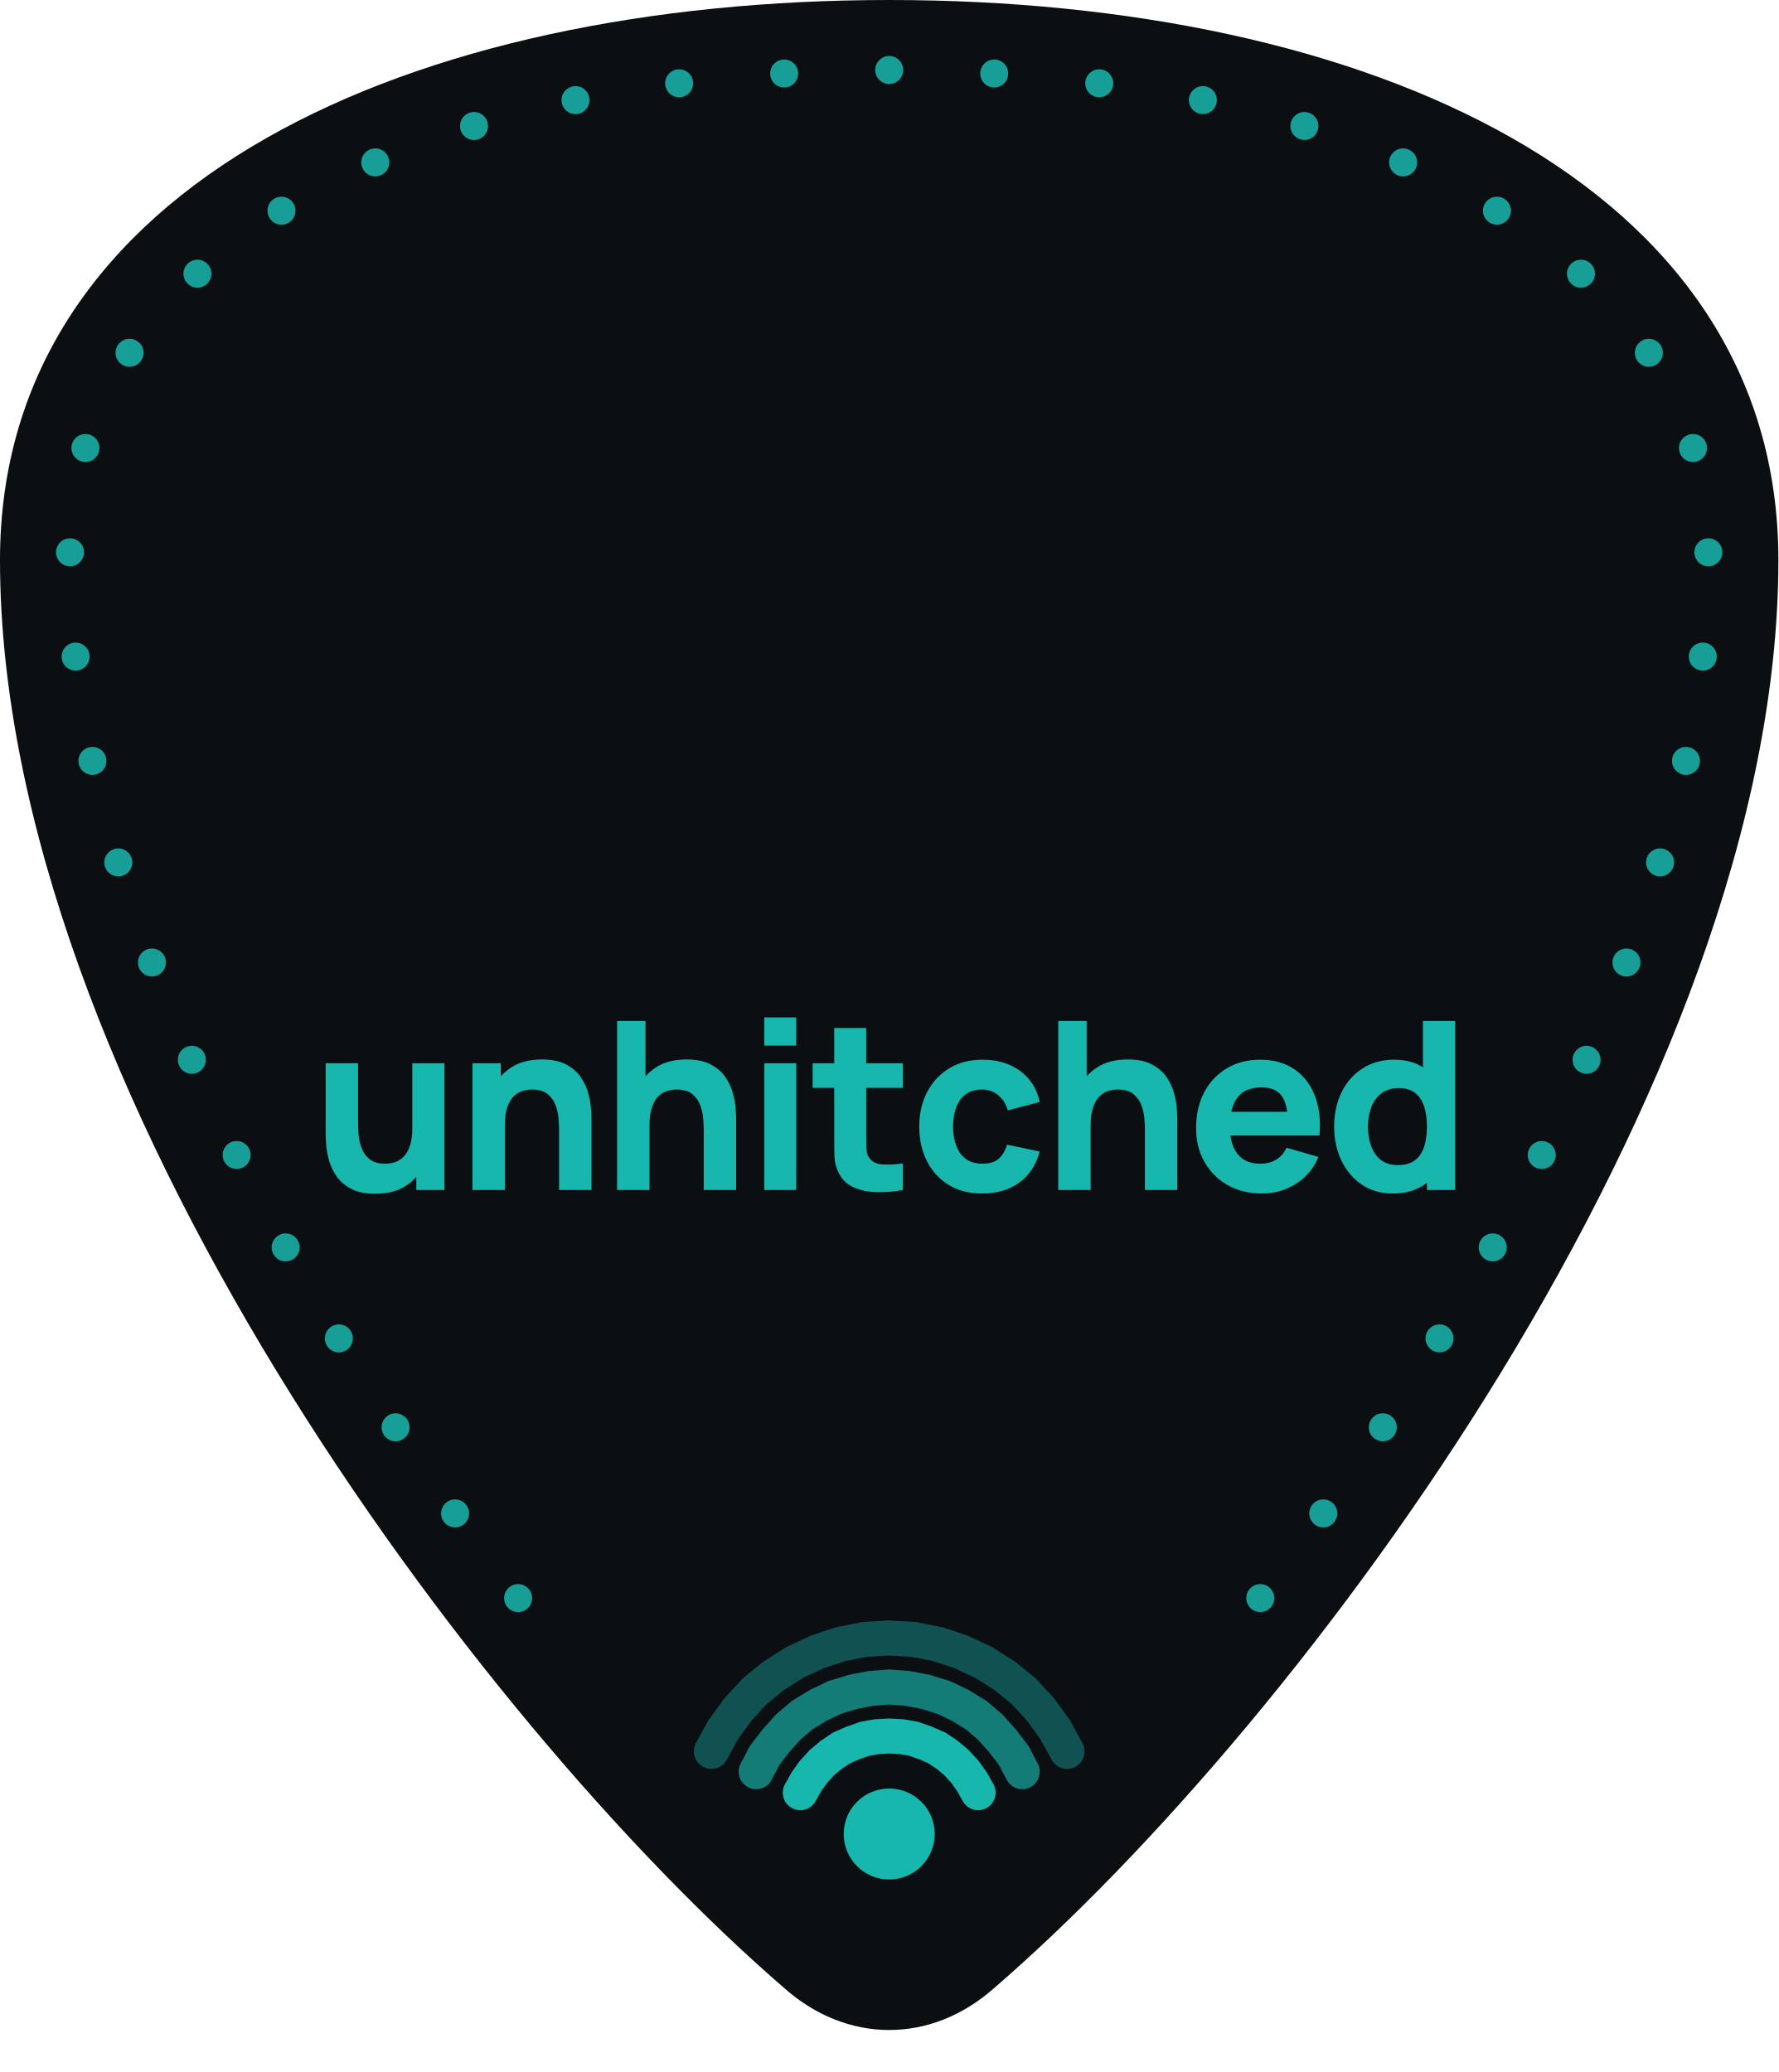
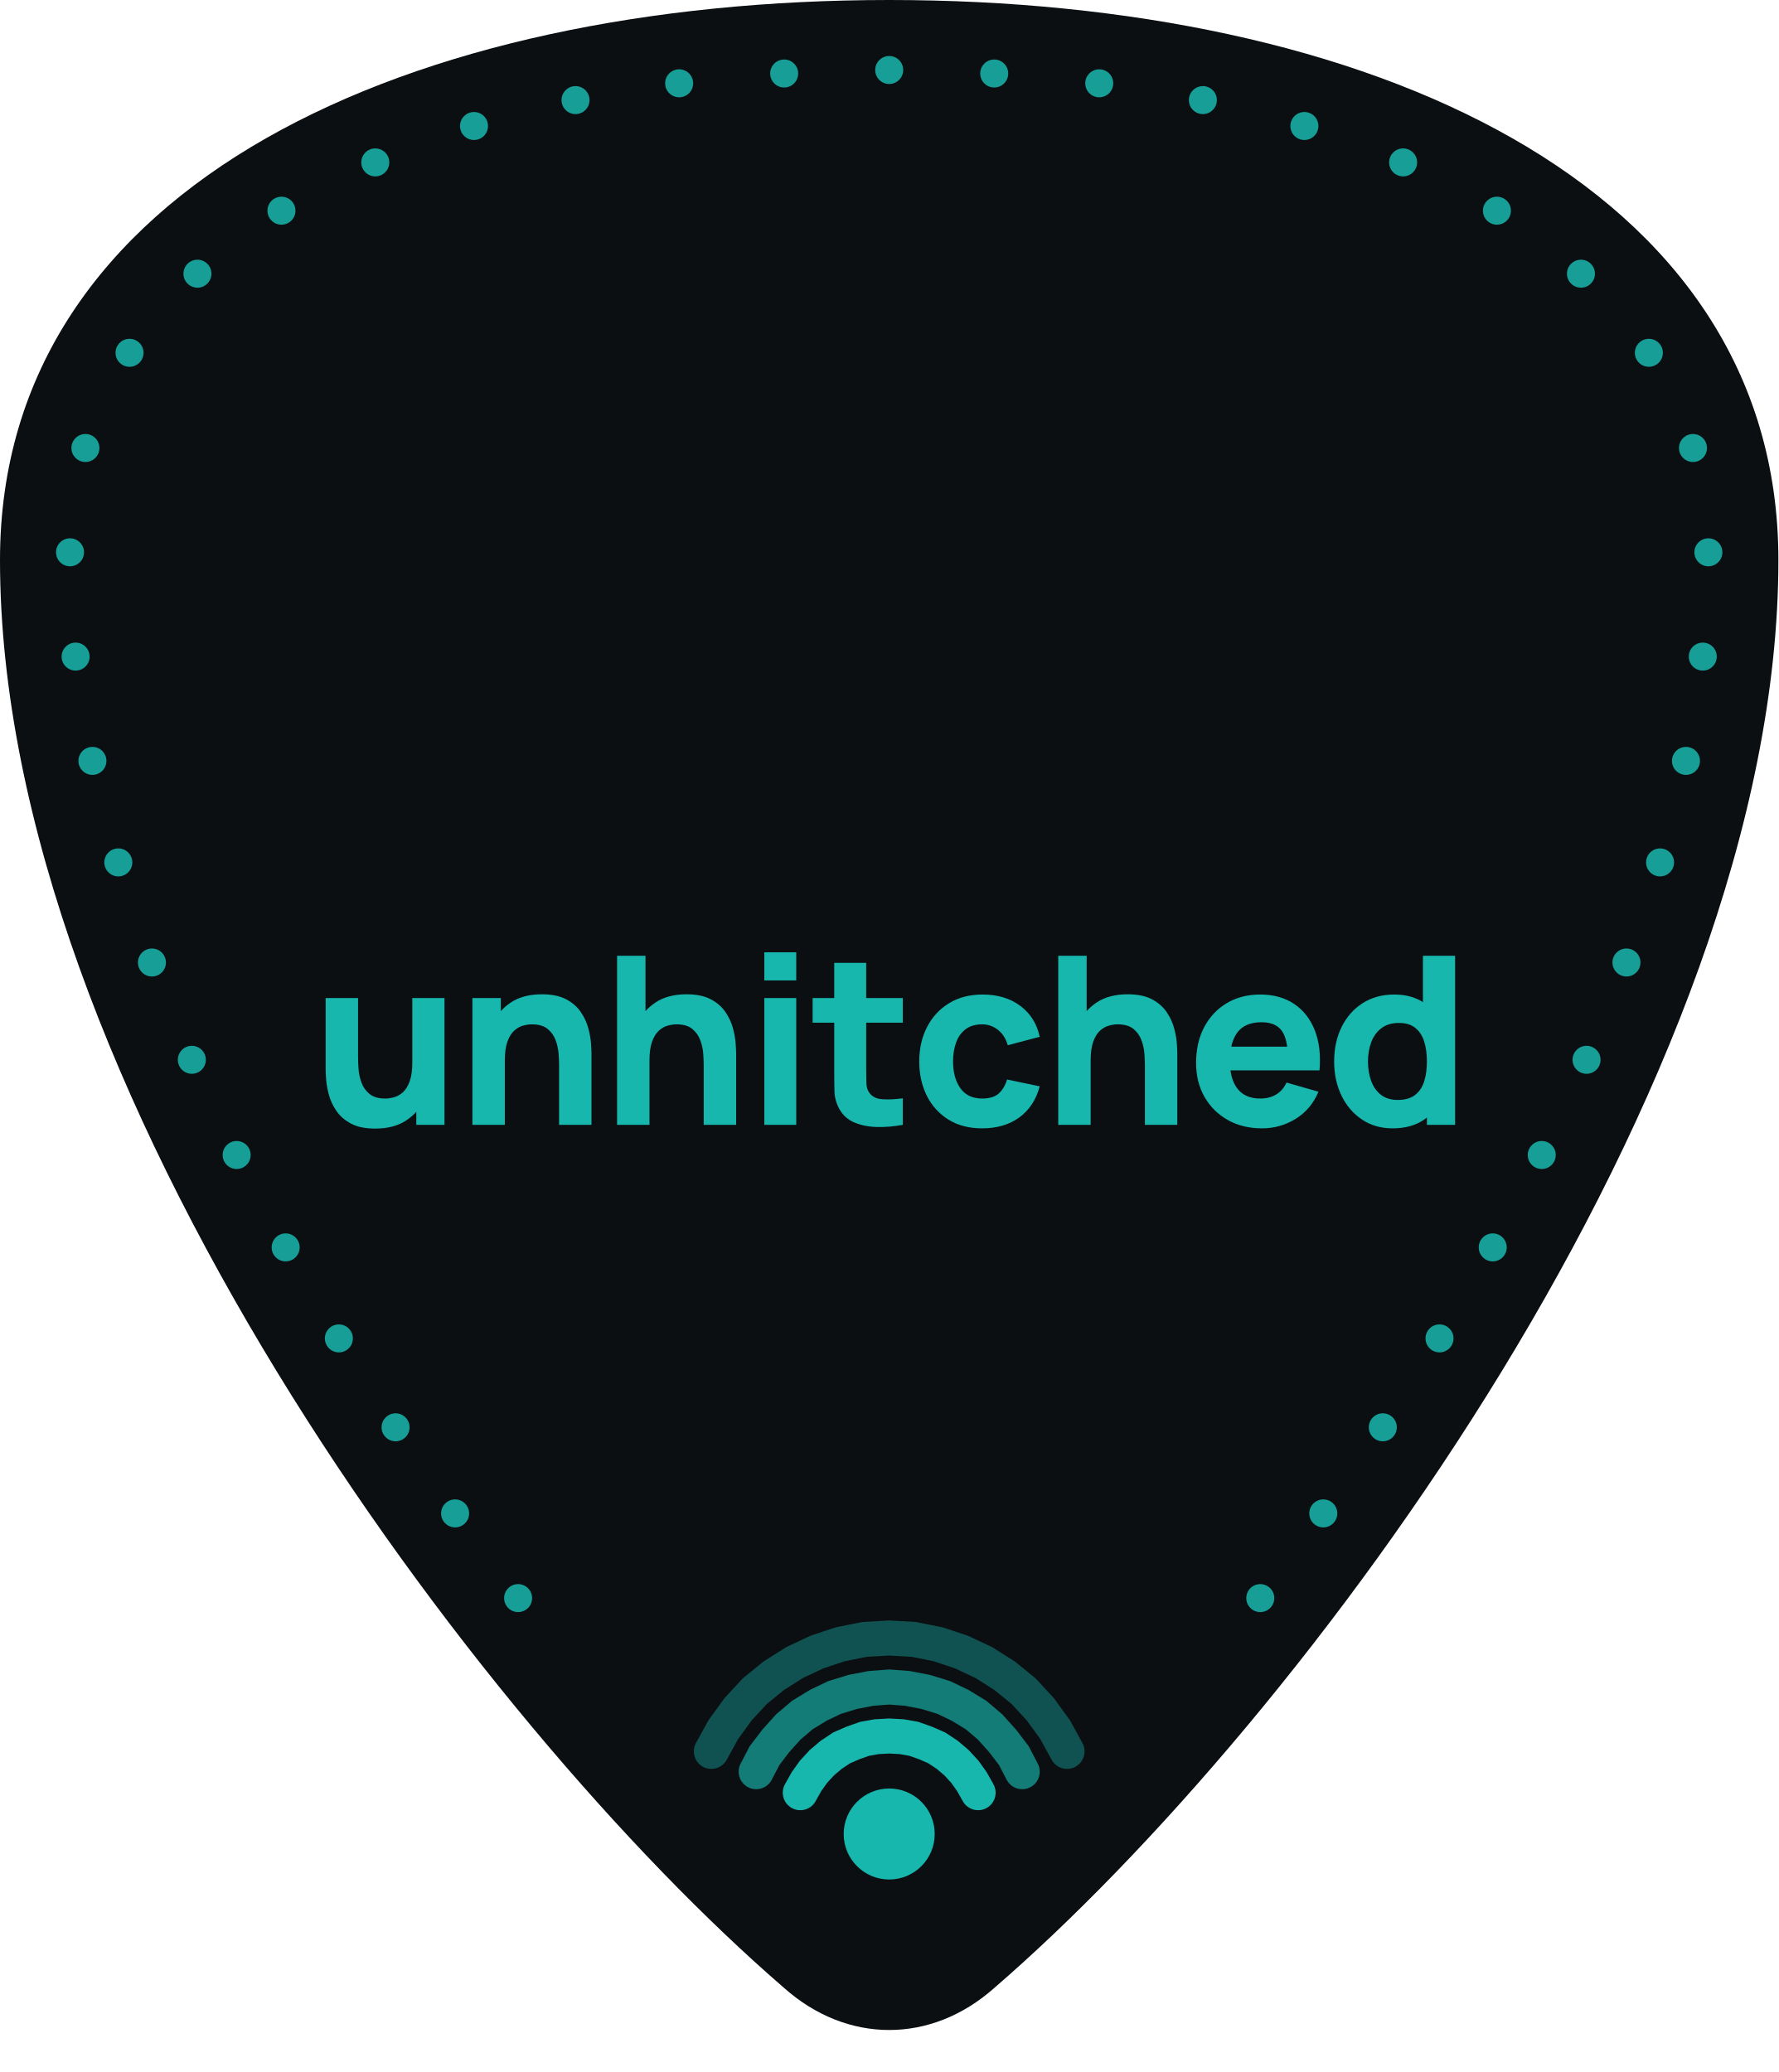
<svg xmlns="http://www.w3.org/2000/svg" viewBox="0 0 25.4 29.6" width="25.4mm" height="29.6mm">
  <defs>
    <clipPath id="pk">
      <path d="M 12.7 0.0 C 19.5 0.0 25.4 2.6 25.4 8.0 C 25.4 15.5 18.6 24.6 14.2 28.4 C 13.3 29.2 12.1 29.2 11.2 28.4 C 6.8 24.6 0.0 15.5 0.0 8.0 C 0.0 2.6 5.9 0.0 12.7 0.0 Z" />
    </clipPath>
  </defs>
  <path d="M 12.7 0.0 C 19.5 0.0 25.4 2.6 25.4 8.0 C 25.4 15.5 18.6 24.6 14.2 28.4 C 13.3 29.2 12.1 29.2 11.2 28.4 C 6.8 24.6 0.0 15.5 0.0 8.0 C 0.0 2.6 5.9 0.0 12.7 0.0 Z" fill="#0B0F12" />
  <g clip-path="url(#pk)">
    <circle cx="12.70" cy="1.00" r="0.2" fill="#17B7AE" opacity="0.85" />
    <circle cx="14.20" cy="1.05" r="0.2" fill="#17B7AE" opacity="0.85" />
    <circle cx="15.70" cy="1.19" r="0.2" fill="#17B7AE" opacity="0.85" />
    <circle cx="17.18" cy="1.43" r="0.2" fill="#17B7AE" opacity="0.85" />
    <circle cx="18.63" cy="1.80" r="0.2" fill="#17B7AE" opacity="0.85" />
    <circle cx="20.04" cy="2.32" r="0.2" fill="#17B7AE" opacity="0.85" />
    <circle cx="21.38" cy="3.01" r="0.2" fill="#17B7AE" opacity="0.85" />
    <circle cx="22.58" cy="3.91" r="0.2" fill="#17B7AE" opacity="0.85" />
    <circle cx="23.55" cy="5.04" r="0.2" fill="#17B7AE" opacity="0.85" />
    <circle cx="24.18" cy="6.40" r="0.2" fill="#17B7AE" opacity="0.85" />
    <circle cx="24.40" cy="7.89" r="0.2" fill="#17B7AE" opacity="0.85" />
    <circle cx="24.32" cy="9.38" r="0.2" fill="#17B7AE" opacity="0.85" />
    <circle cx="24.08" cy="10.87" r="0.2" fill="#17B7AE" opacity="0.85" />
    <circle cx="23.71" cy="12.32" r="0.2" fill="#17B7AE" opacity="0.85" />
    <circle cx="23.23" cy="13.75" r="0.2" fill="#17B7AE" opacity="0.85" />
    <circle cx="22.66" cy="15.14" r="0.2" fill="#17B7AE" opacity="0.85" />
    <circle cx="22.02" cy="16.50" r="0.2" fill="#17B7AE" opacity="0.85" />
    <circle cx="21.32" cy="17.82" r="0.2" fill="#17B7AE" opacity="0.85" />
    <circle cx="20.56" cy="19.12" r="0.2" fill="#17B7AE" opacity="0.85" />
    <circle cx="19.75" cy="20.39" r="0.2" fill="#17B7AE" opacity="0.85" />
    <circle cx="18.90" cy="21.62" r="0.2" fill="#17B7AE" opacity="0.85" />
    <circle cx="18.00" cy="22.83" r="0.2" fill="#17B7AE" opacity="0.85" />
    <circle cx="7.40" cy="22.83" r="0.2" fill="#17B7AE" opacity="0.85" />
    <circle cx="6.50" cy="21.62" r="0.2" fill="#17B7AE" opacity="0.85" />
    <circle cx="5.65" cy="20.39" r="0.2" fill="#17B7AE" opacity="0.85" />
    <circle cx="4.84" cy="19.12" r="0.2" fill="#17B7AE" opacity="0.85" />
    <circle cx="4.08" cy="17.82" r="0.2" fill="#17B7AE" opacity="0.85" />
    <circle cx="3.38" cy="16.50" r="0.2" fill="#17B7AE" opacity="0.85" />
    <circle cx="2.74" cy="15.14" r="0.2" fill="#17B7AE" opacity="0.85" />
    <circle cx="2.17" cy="13.75" r="0.2" fill="#17B7AE" opacity="0.85" />
    <circle cx="1.69" cy="12.32" r="0.2" fill="#17B7AE" opacity="0.85" />
    <circle cx="1.32" cy="10.87" r="0.2" fill="#17B7AE" opacity="0.85" />
    <circle cx="1.08" cy="9.38" r="0.2" fill="#17B7AE" opacity="0.85" />
    <circle cx="1.00" cy="7.89" r="0.2" fill="#17B7AE" opacity="0.85" />
    <circle cx="1.22" cy="6.40" r="0.2" fill="#17B7AE" opacity="0.85" />
    <circle cx="1.85" cy="5.04" r="0.2" fill="#17B7AE" opacity="0.85" />
    <circle cx="2.82" cy="3.91" r="0.2" fill="#17B7AE" opacity="0.85" />
    <circle cx="4.02" cy="3.01" r="0.2" fill="#17B7AE" opacity="0.85" />
    <circle cx="5.36" cy="2.32" r="0.2" fill="#17B7AE" opacity="0.85" />
    <circle cx="6.77" cy="1.80" r="0.2" fill="#17B7AE" opacity="0.85" />
    <circle cx="8.22" cy="1.43" r="0.2" fill="#17B7AE" opacity="0.85" />
    <circle cx="9.70" cy="1.19" r="0.2" fill="#17B7AE" opacity="0.85" />
    <circle cx="11.20" cy="1.05" r="0.2" fill="#17B7AE" opacity="0.85" />
    <path d="M11.43 25.61 L11.52 25.45 L11.62 25.31 L11.74 25.18 L11.87 25.07 L12.02 24.97 L12.18 24.90 L12.35 24.84 L12.52 24.81 L12.70 24.80 L12.88 24.81 L13.05 24.84 L13.22 24.90 L13.38 24.97 L13.53 25.07 L13.66 25.18 L13.78 25.31 L13.88 25.45 L13.97 25.61" fill="none" stroke="#17B7AE" stroke-width="0.5" stroke-linecap="round" opacity="1.0" />
    <path d="M10.80 25.31 L10.92 25.08 L11.08 24.87 L11.26 24.67 L11.46 24.50 L11.69 24.36 L11.92 24.25 L12.18 24.17 L12.44 24.12 L12.70 24.10 L12.96 24.12 L13.22 24.17 L13.48 24.25 L13.71 24.36 L13.94 24.50 L14.14 24.67 L14.32 24.87 L14.48 25.08 L14.60 25.31" fill="none" stroke="#17B7AE" stroke-width="0.5" stroke-linecap="round" opacity="0.65" />
    <path d="M10.16 25.02 L10.33 24.71 L10.54 24.42 L10.78 24.16 L11.05 23.94 L11.35 23.75 L11.67 23.60 L12.00 23.49 L12.35 23.42 L12.70 23.40 L13.05 23.42 L13.40 23.49 L13.73 23.60 L14.05 23.75 L14.35 23.94 L14.62 24.16 L14.86 24.42 L15.07 24.71 L15.24 25.02" fill="none" stroke="#17B7AE" stroke-width="0.5" stroke-linecap="round" opacity="0.4" />
    <circle cx="12.7" cy="26.2" r="0.65" fill="#17B7AE" />
-     <path transform="translate(4.450 17.000) scale(0.001677 -0.001677)" d="M542 -32Q415 -32 335.0 11.0Q255 54 210.5 120.0Q166 186 147.0 257.5Q128 329 124.0 388.0Q120 447 120 474V1080H396V570Q396 533 400.0 475.5Q404 418 425.0 360.0Q446 302 493.5 263.0Q541 224 628 224Q663 224 703.0 235.0Q743 246 778.0 277.5Q813 309 835.5 370.5Q858 432 858 532L1014 458Q1014 330 962.0 218.0Q910 106 805.5 37.0Q701 -32 542 -32ZM892 0V358H858V1080H1132V0Z" fill="#17B7AE" />
-     <path transform="translate(6.516 17.000) scale(0.001677 -0.001677)" d="M876 0V510Q876 547 872.0 604.5Q868 662 847.0 720.0Q826 778 778.5 817.0Q731 856 644 856Q609 856 569.0 845.0Q529 834 494.0 802.5Q459 771 436.5 710.0Q414 649 414 548L258 622Q258 750 310.0 862.0Q362 974 466.5 1043.0Q571 1112 730 1112Q857 1112 937.0 1069.0Q1017 1026 1061.5 960.0Q1106 894 1125.0 822.5Q1144 751 1148.0 692.0Q1152 633 1152 606V0ZM138 0V1080H380V722H414V0Z" fill="#17B7AE" />
-     <path transform="translate(8.582 17.000) scale(0.001677 -0.001677)" d="M876 0V510Q876 547 872.0 604.5Q868 662 847.0 720.0Q826 778 778.5 817.0Q731 856 644 856Q609 856 569.0 845.0Q529 834 494.0 802.5Q459 771 436.5 710.0Q414 649 414 548L258 622Q258 750 310.0 862.0Q362 974 466.5 1043.0Q571 1112 730 1112Q857 1112 937.0 1069.0Q1017 1026 1061.5 960.0Q1106 894 1125.0 822.5Q1144 751 1148.0 692.0Q1152 633 1152 606V0ZM138 0V1440H380V700H414V0Z" fill="#17B7AE" />
-     <path transform="translate(10.648 17.000) scale(0.001677 -0.001677)" d="M160 1230V1470H432V1230ZM160 0V1080H432V0Z" fill="#17B7AE" />
-     <path transform="translate(11.573 17.000) scale(0.001677 -0.001677)" d="M788 0Q676 -21 568.5 -18.5Q461 -16 376.5 19.5Q292 55 248 134Q208 208 206.0 284.5Q204 361 204 458V1380H476V474Q476 411 477.5 360.5Q479 310 498 280Q534 223 613.0 218.0Q692 213 788 226ZM20 870V1080H788V870Z" fill="#17B7AE" />
-     <path transform="translate(12.995 17.000) scale(0.001677 -0.001677)" d="M616 -30Q448 -30 328.0 45.0Q208 120 144.0 249.0Q80 378 80 540Q80 704 146.5 833.0Q213 962 334.0 1036.0Q455 1110 620 1110Q811 1110 940.5 1013.5Q1070 917 1106 750L834 678Q810 762 750.5 809.0Q691 856 616 856Q530 856 475.0 814.5Q420 773 394.0 701.5Q368 630 368 540Q368 399 430.5 311.5Q493 224 616 224Q708 224 756.0 266.0Q804 308 828 386L1106 328Q1060 156 932.0 63.0Q804 -30 616 -30Z" fill="#17B7AE" />
-     <path transform="translate(14.883 17.000) scale(0.001677 -0.001677)" d="M876 0V510Q876 547 872.0 604.5Q868 662 847.0 720.0Q826 778 778.5 817.0Q731 856 644 856Q609 856 569.0 845.0Q529 834 494.0 802.5Q459 771 436.5 710.0Q414 649 414 548L258 622Q258 750 310.0 862.0Q362 974 466.5 1043.0Q571 1112 730 1112Q857 1112 937.0 1069.0Q1017 1026 1061.5 960.0Q1106 894 1125.0 822.5Q1144 751 1148.0 692.0Q1152 633 1152 606V0ZM138 0V1440H380V700H414V0Z" fill="#17B7AE" />
-     <path transform="translate(16.949 17.000) scale(0.001677 -0.001677)" d="M642 -30Q476 -30 349.5 41.5Q223 113 151.5 238.5Q80 364 80 526Q80 703 150.0 834.0Q220 965 343.0 1037.5Q466 1110 626 1110Q796 1110 915.0 1030.0Q1034 950 1091.0 805.0Q1148 660 1131 464H862V564Q862 729 809.5 801.5Q757 874 638 874Q499 874 433.5 789.5Q368 705 368 540Q368 389 433.5 306.5Q499 224 626 224Q706 224 763.0 259.0Q820 294 850 360L1122 282Q1061 134 929.5 52.0Q798 -30 642 -30ZM284 464V666H1000V464Z" fill="#17B7AE" />
-     <path transform="translate(18.921 17.000) scale(0.001677 -0.001677)" d="M578 -30Q429 -30 317.0 45.0Q205 120 142.5 249.0Q80 378 80 540Q80 705 143.5 833.5Q207 962 322.0 1036.0Q437 1110 592 1110Q746 1110 851.0 1035.0Q956 960 1010.0 831.0Q1064 702 1064 540Q1064 378 1009.5 249.0Q955 120 847.0 45.0Q739 -30 578 -30ZM622 212Q713 212 767.5 253.0Q822 294 846.0 368.0Q870 442 870 540Q870 638 846.0 712.0Q822 786 769.5 827.0Q717 868 632 868Q541 868 482.5 823.5Q424 779 396.0 704.5Q368 630 368 540Q368 449 395.0 374.5Q422 300 478.0 256.0Q534 212 622 212ZM870 0V740H836V1440H1110V0Z" fill="#17B7AE" />
+     <path transform="translate(4.450 16.069) scale(0.001677 -0.001677)" d="M542 -32Q415 -32 335.0 11.0Q255 54 210.5 120.0Q166 186 147.0 257.5Q128 329 124.0 388.0Q120 447 120 474V1080H396V570Q396 533 400.0 475.5Q404 418 425.0 360.0Q446 302 493.5 263.0Q541 224 628 224Q663 224 703.0 235.0Q743 246 778.0 277.5Q813 309 835.5 370.5Q858 432 858 532L1014 458Q1014 330 962.0 218.0Q910 106 805.5 37.0Q701 -32 542 -32ZM892 0V358H858V1080H1132V0Z" fill="#17B7AE" />
+     <path transform="translate(6.516 16.069) scale(0.001677 -0.001677)" d="M876 0V510Q876 547 872.0 604.5Q868 662 847.0 720.0Q826 778 778.5 817.0Q731 856 644 856Q609 856 569.0 845.0Q529 834 494.0 802.5Q459 771 436.5 710.0Q414 649 414 548L258 622Q258 750 310.0 862.0Q362 974 466.5 1043.0Q571 1112 730 1112Q857 1112 937.0 1069.0Q1017 1026 1061.5 960.0Q1106 894 1125.0 822.5Q1144 751 1148.0 692.0Q1152 633 1152 606V0ZM138 0V1080H380V722H414V0Z" fill="#17B7AE" />
+     <path transform="translate(8.582 16.069) scale(0.001677 -0.001677)" d="M876 0V510Q876 547 872.0 604.5Q868 662 847.0 720.0Q826 778 778.5 817.0Q731 856 644 856Q609 856 569.0 845.0Q529 834 494.0 802.5Q459 771 436.5 710.0Q414 649 414 548L258 622Q258 750 310.0 862.0Q362 974 466.5 1043.0Q571 1112 730 1112Q857 1112 937.0 1069.0Q1017 1026 1061.5 960.0Q1106 894 1125.0 822.5Q1144 751 1148.0 692.0Q1152 633 1152 606V0ZM138 0V1440H380V700H414V0Z" fill="#17B7AE" />
+     <path transform="translate(10.648 16.069) scale(0.001677 -0.001677)" d="M160 1230V1470H432V1230ZM160 0V1080H432V0Z" fill="#17B7AE" />
+     <path transform="translate(11.573 16.069) scale(0.001677 -0.001677)" d="M788 0Q676 -21 568.5 -18.5Q461 -16 376.5 19.5Q292 55 248 134Q208 208 206.0 284.5Q204 361 204 458V1380H476V474Q476 411 477.5 360.5Q479 310 498 280Q534 223 613.0 218.0Q692 213 788 226ZM20 870V1080H788V870Z" fill="#17B7AE" />
+     <path transform="translate(12.995 16.069) scale(0.001677 -0.001677)" d="M616 -30Q448 -30 328.0 45.0Q208 120 144.0 249.0Q80 378 80 540Q80 704 146.5 833.0Q213 962 334.0 1036.0Q455 1110 620 1110Q811 1110 940.5 1013.5Q1070 917 1106 750L834 678Q810 762 750.5 809.0Q691 856 616 856Q530 856 475.0 814.5Q420 773 394.0 701.5Q368 630 368 540Q368 399 430.5 311.5Q493 224 616 224Q708 224 756.0 266.0Q804 308 828 386L1106 328Q1060 156 932.0 63.0Q804 -30 616 -30Z" fill="#17B7AE" />
+     <path transform="translate(14.883 16.069) scale(0.001677 -0.001677)" d="M876 0V510Q876 547 872.0 604.5Q868 662 847.0 720.0Q826 778 778.5 817.0Q731 856 644 856Q609 856 569.0 845.0Q529 834 494.0 802.5Q459 771 436.5 710.0Q414 649 414 548L258 622Q258 750 310.0 862.0Q362 974 466.5 1043.0Q571 1112 730 1112Q857 1112 937.0 1069.0Q1017 1026 1061.5 960.0Q1106 894 1125.0 822.5Q1144 751 1148.0 692.0Q1152 633 1152 606V0ZM138 0V1440H380V700H414V0Z" fill="#17B7AE" />
+     <path transform="translate(16.949 16.069) scale(0.001677 -0.001677)" d="M642 -30Q476 -30 349.5 41.5Q223 113 151.5 238.5Q80 364 80 526Q80 703 150.0 834.0Q220 965 343.0 1037.5Q466 1110 626 1110Q796 1110 915.0 1030.0Q1034 950 1091.0 805.0Q1148 660 1131 464H862V564Q862 729 809.5 801.5Q757 874 638 874Q499 874 433.5 789.5Q368 705 368 540Q368 389 433.5 306.5Q499 224 626 224Q706 224 763.0 259.0Q820 294 850 360L1122 282Q1061 134 929.5 52.0Q798 -30 642 -30ZM284 464V666H1000V464Z" fill="#17B7AE" />
+     <path transform="translate(18.921 16.069) scale(0.001677 -0.001677)" d="M578 -30Q429 -30 317.0 45.0Q205 120 142.5 249.0Q80 378 80 540Q80 705 143.5 833.5Q207 962 322.0 1036.0Q437 1110 592 1110Q746 1110 851.0 1035.0Q956 960 1010.0 831.0Q1064 702 1064 540Q1064 378 1009.5 249.0Q955 120 847.0 45.0Q739 -30 578 -30ZM622 212Q713 212 767.5 253.0Q822 294 846.0 368.0Q870 442 870 540Q870 638 846.0 712.0Q822 786 769.5 827.0Q717 868 632 868Q541 868 482.5 823.5Q424 779 396.0 704.5Q368 630 368 540Q368 449 395.0 374.5Q422 300 478.0 256.0Q534 212 622 212ZM870 0V740H836V1440H1110V0Z" fill="#17B7AE" />
  </g>
</svg>
